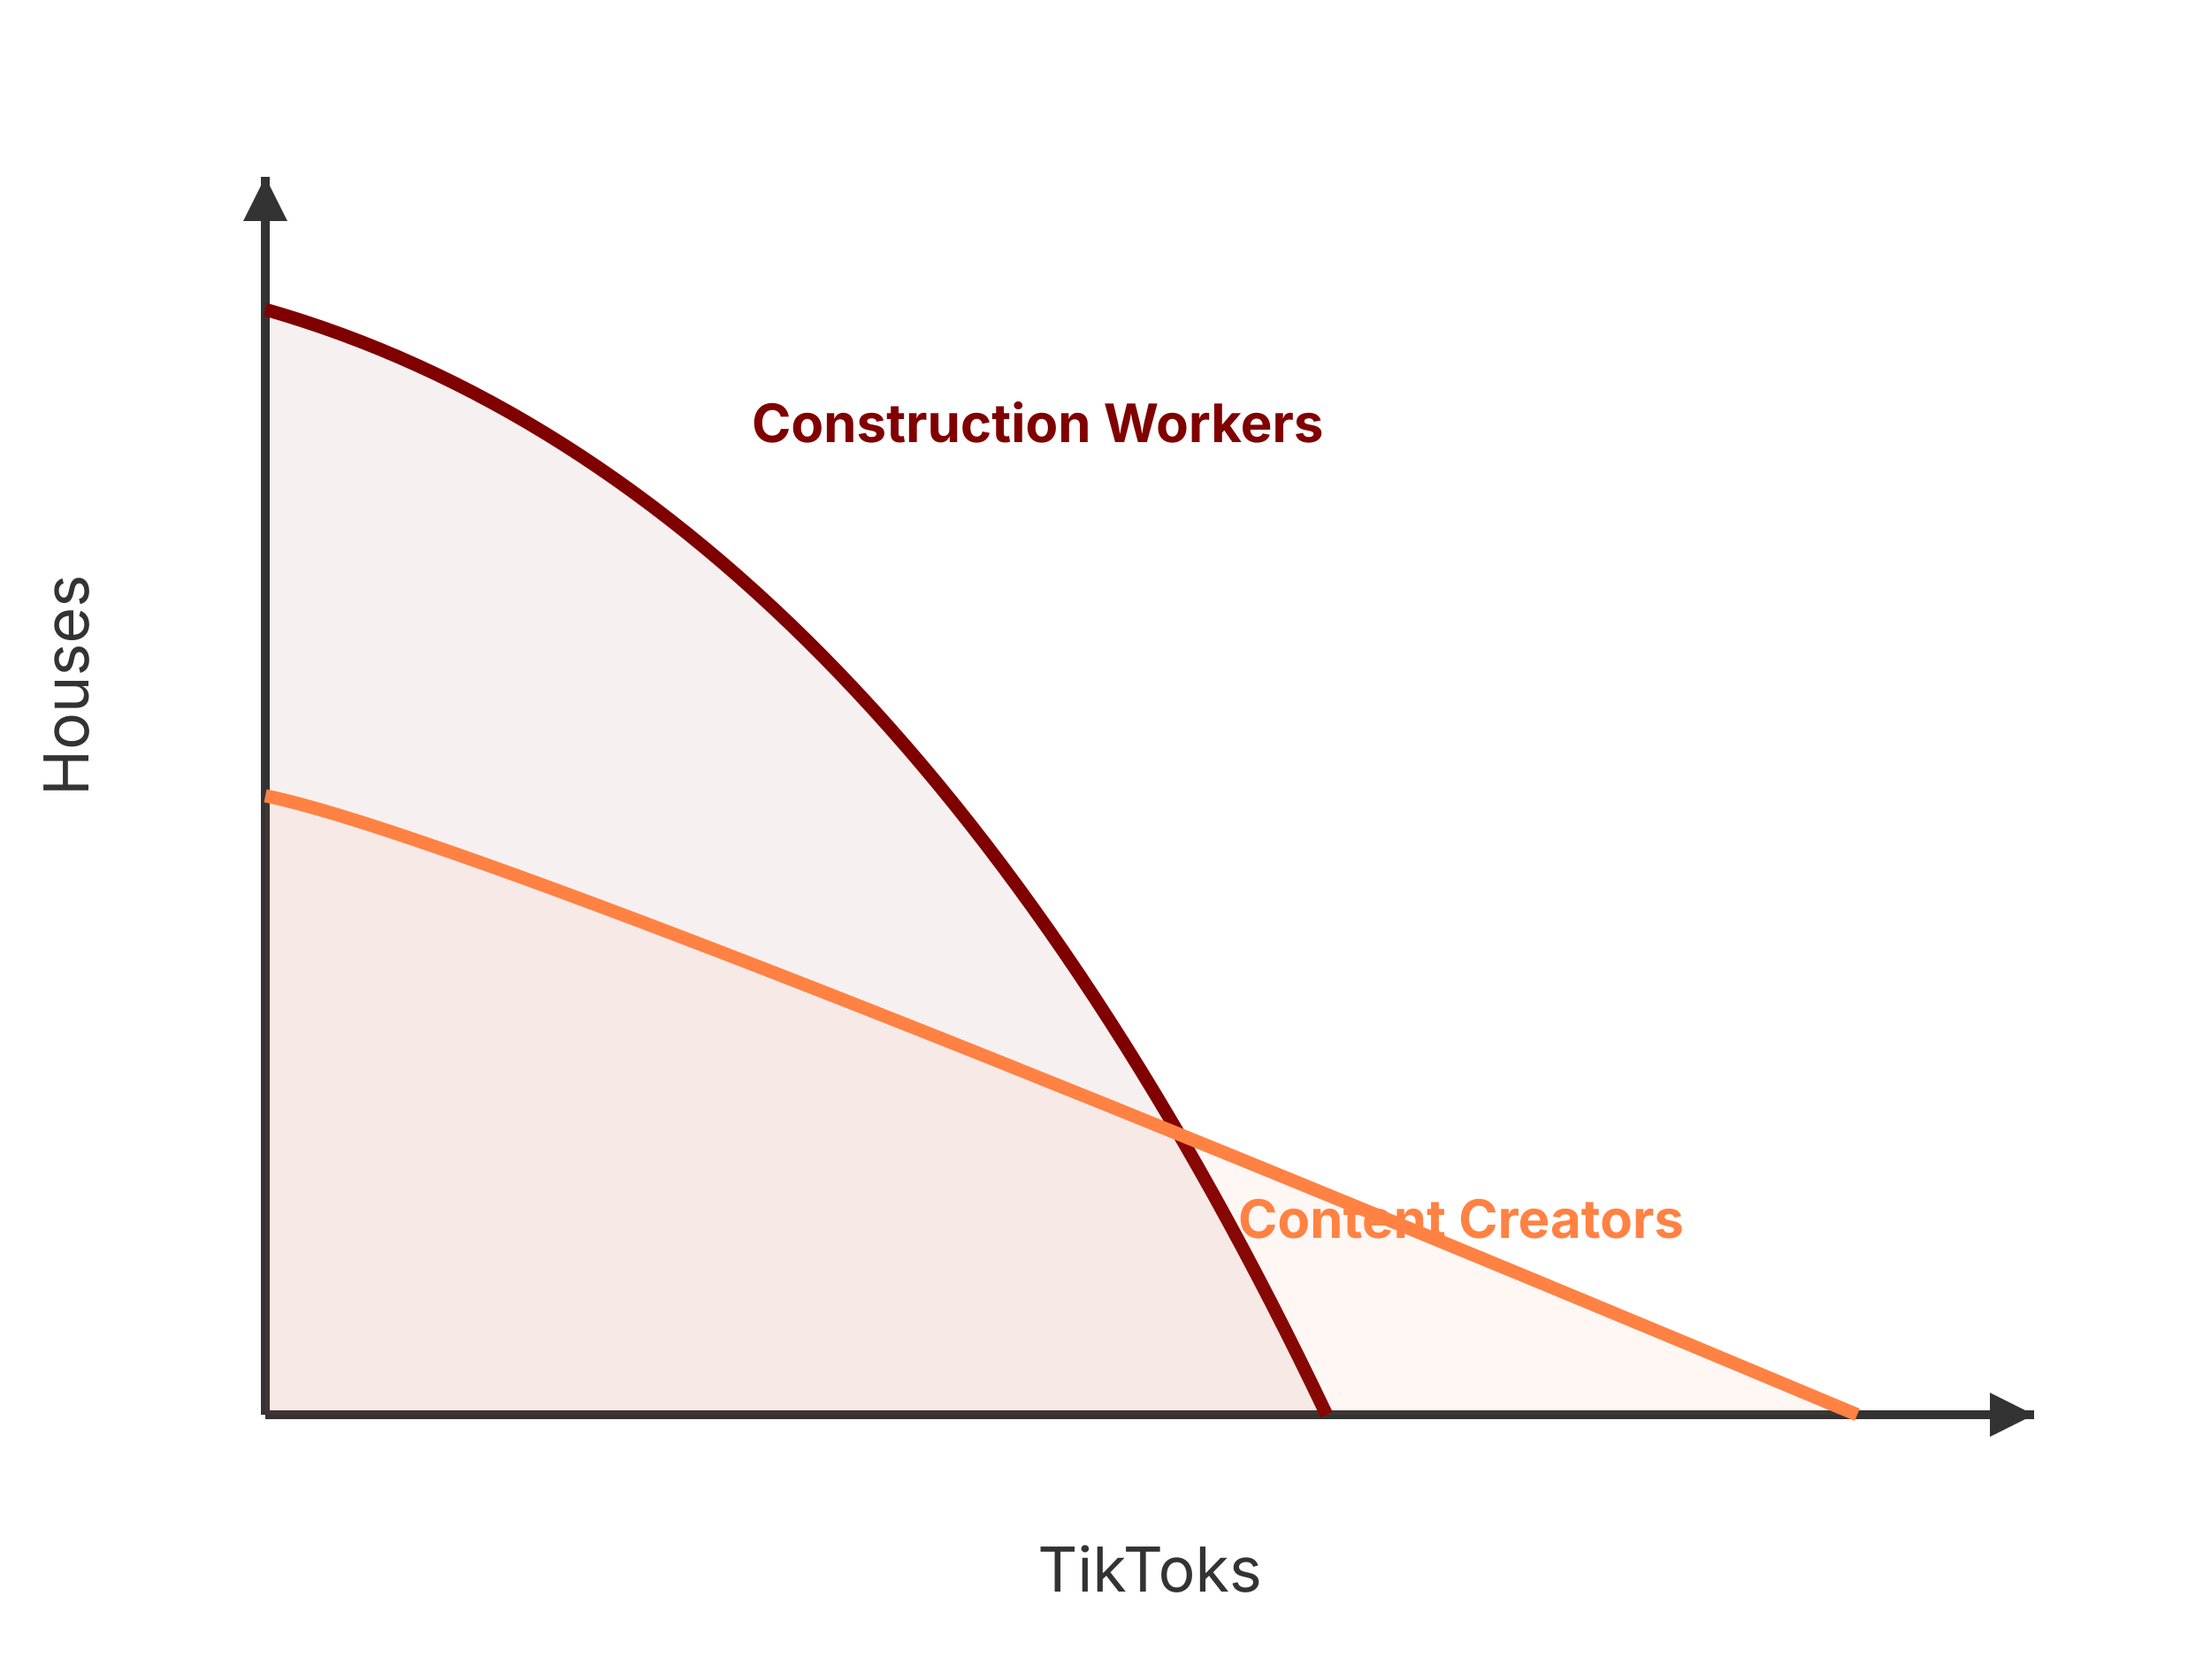
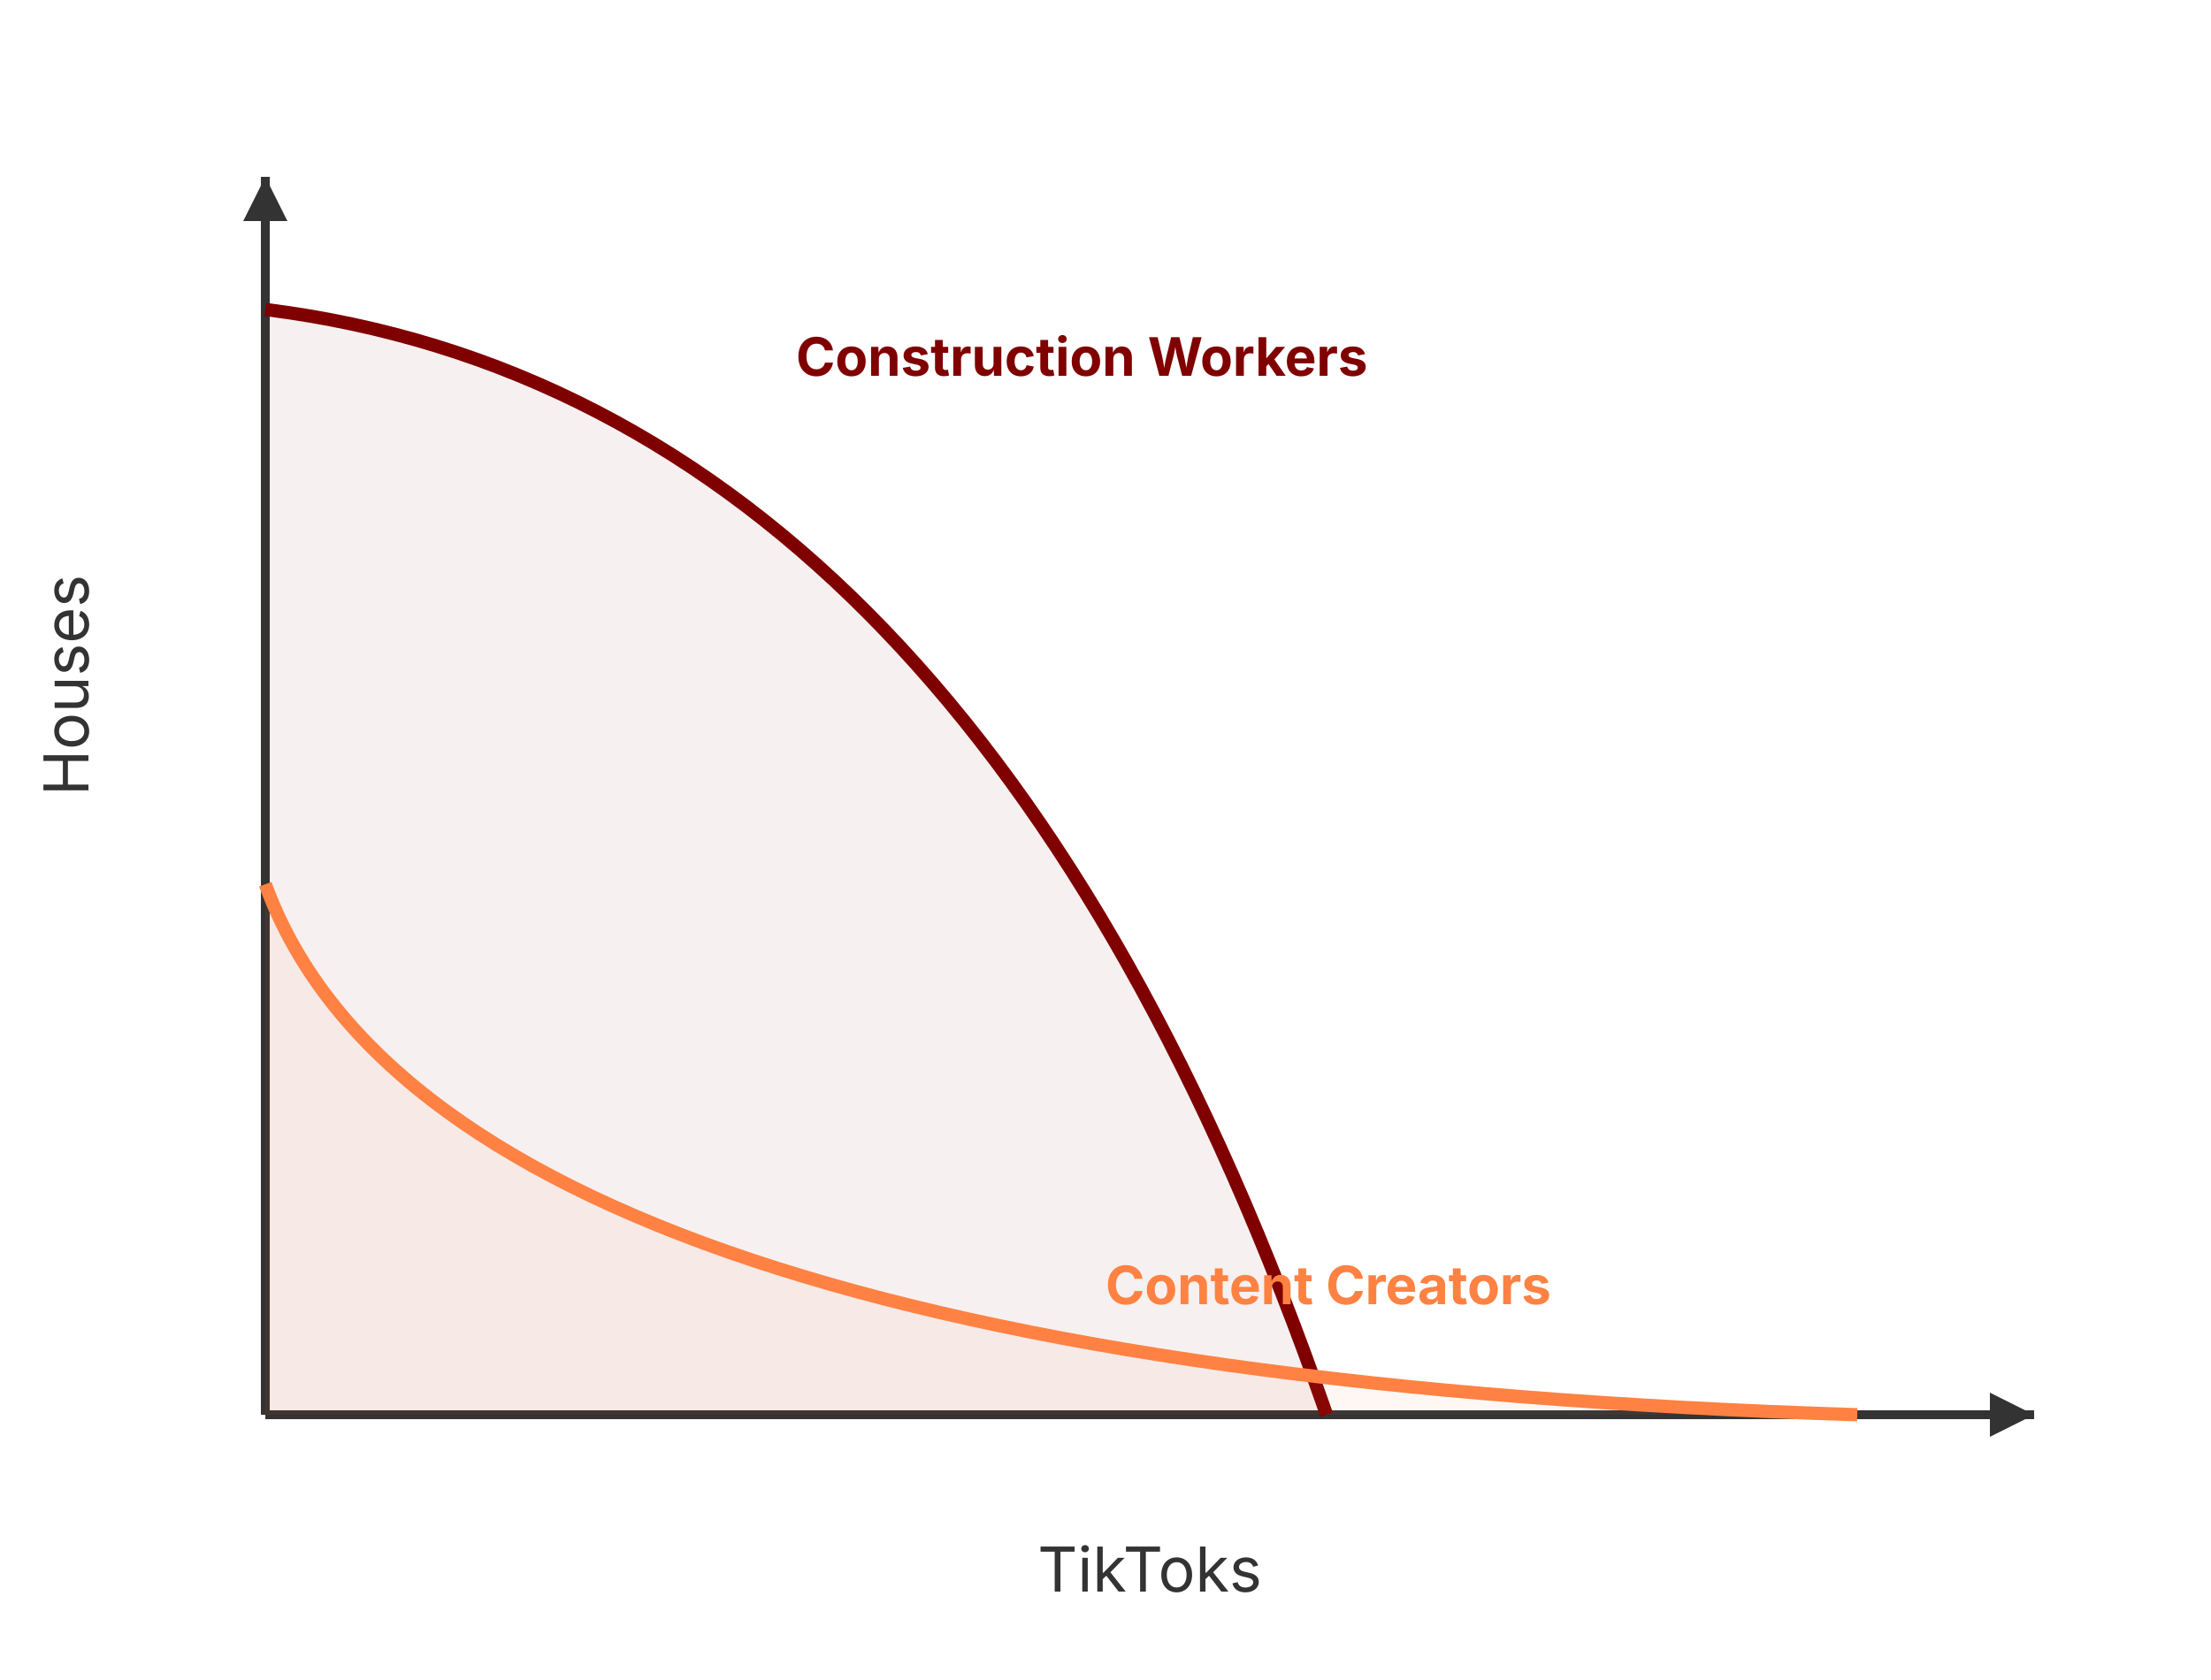
<svg xmlns="http://www.w3.org/2000/svg" viewBox="0 0 500 380">
  <rect width="500" height="380" fill="white" />
  <line x1="60" y1="40" x2="60" y2="320" stroke="#333" stroke-width="2" />
  <line x1="60" y1="320" x2="460" y2="320" stroke="#333" stroke-width="2" />
  <polygon points="60,40 55,50 65,50" fill="#333" />
  <polygon points="460,320 450,315 450,325" fill="#333" />
  <text x="20" y="180" font-family="Inter, sans-serif" font-size="14" fill="#333" transform="rotate(-90, 20, 180)">Houses</text>
  <text x="260" y="360" font-family="Inter, sans-serif" font-size="14" fill="#333" text-anchor="middle">TikToks</text>
-   <path d="M 60 70 Q 200 110 300 320" stroke="#800000" stroke-width="3" fill="none" />
-   <path d="M 60 70 Q 200 110 300 320 L 60 320 Z" fill="#800000" fill-opacity="0.06" />
-   <path d="M 60 180 Q 110 190 420 320" stroke="#ff8243" stroke-width="3" fill="none" />
-   <path d="M 60 180 Q 110 190 420 320 L 60 320 Z" fill="#ff8243" fill-opacity="0.06" />
-   <text x="170" y="100" font-family="Inter, sans-serif" font-size="12" fill="#800000" font-weight="bold">Construction Workers</text>
-   <text x="280" y="280" font-family="Inter, sans-serif" font-size="12" fill="#ff8243" font-weight="bold">Content Creators</text>
+   <path d="M 60 70 Q 220 90 300 320" stroke="#800000" stroke-width="3" fill="none" />
+   <path d="M 60 70 Q 220 90 300 320 L 60 320 Z" fill="#800000" fill-opacity="0.06" />
+   <path d="M 60 200 Q 100 310 420 320" stroke="#ff8243" stroke-width="3" fill="none" />
+   <path d="M 60 200 Q 100 310 420 320 L 60 320 Z" fill="#ff8243" fill-opacity="0.06" />
+   <text x="180" y="85" font-family="Inter, sans-serif" font-size="12" fill="#800000" font-weight="bold">Construction Workers</text>
+   <text x="250" y="295" font-family="Inter, sans-serif" font-size="12" fill="#ff8243" font-weight="bold">Content Creators</text>
</svg>
